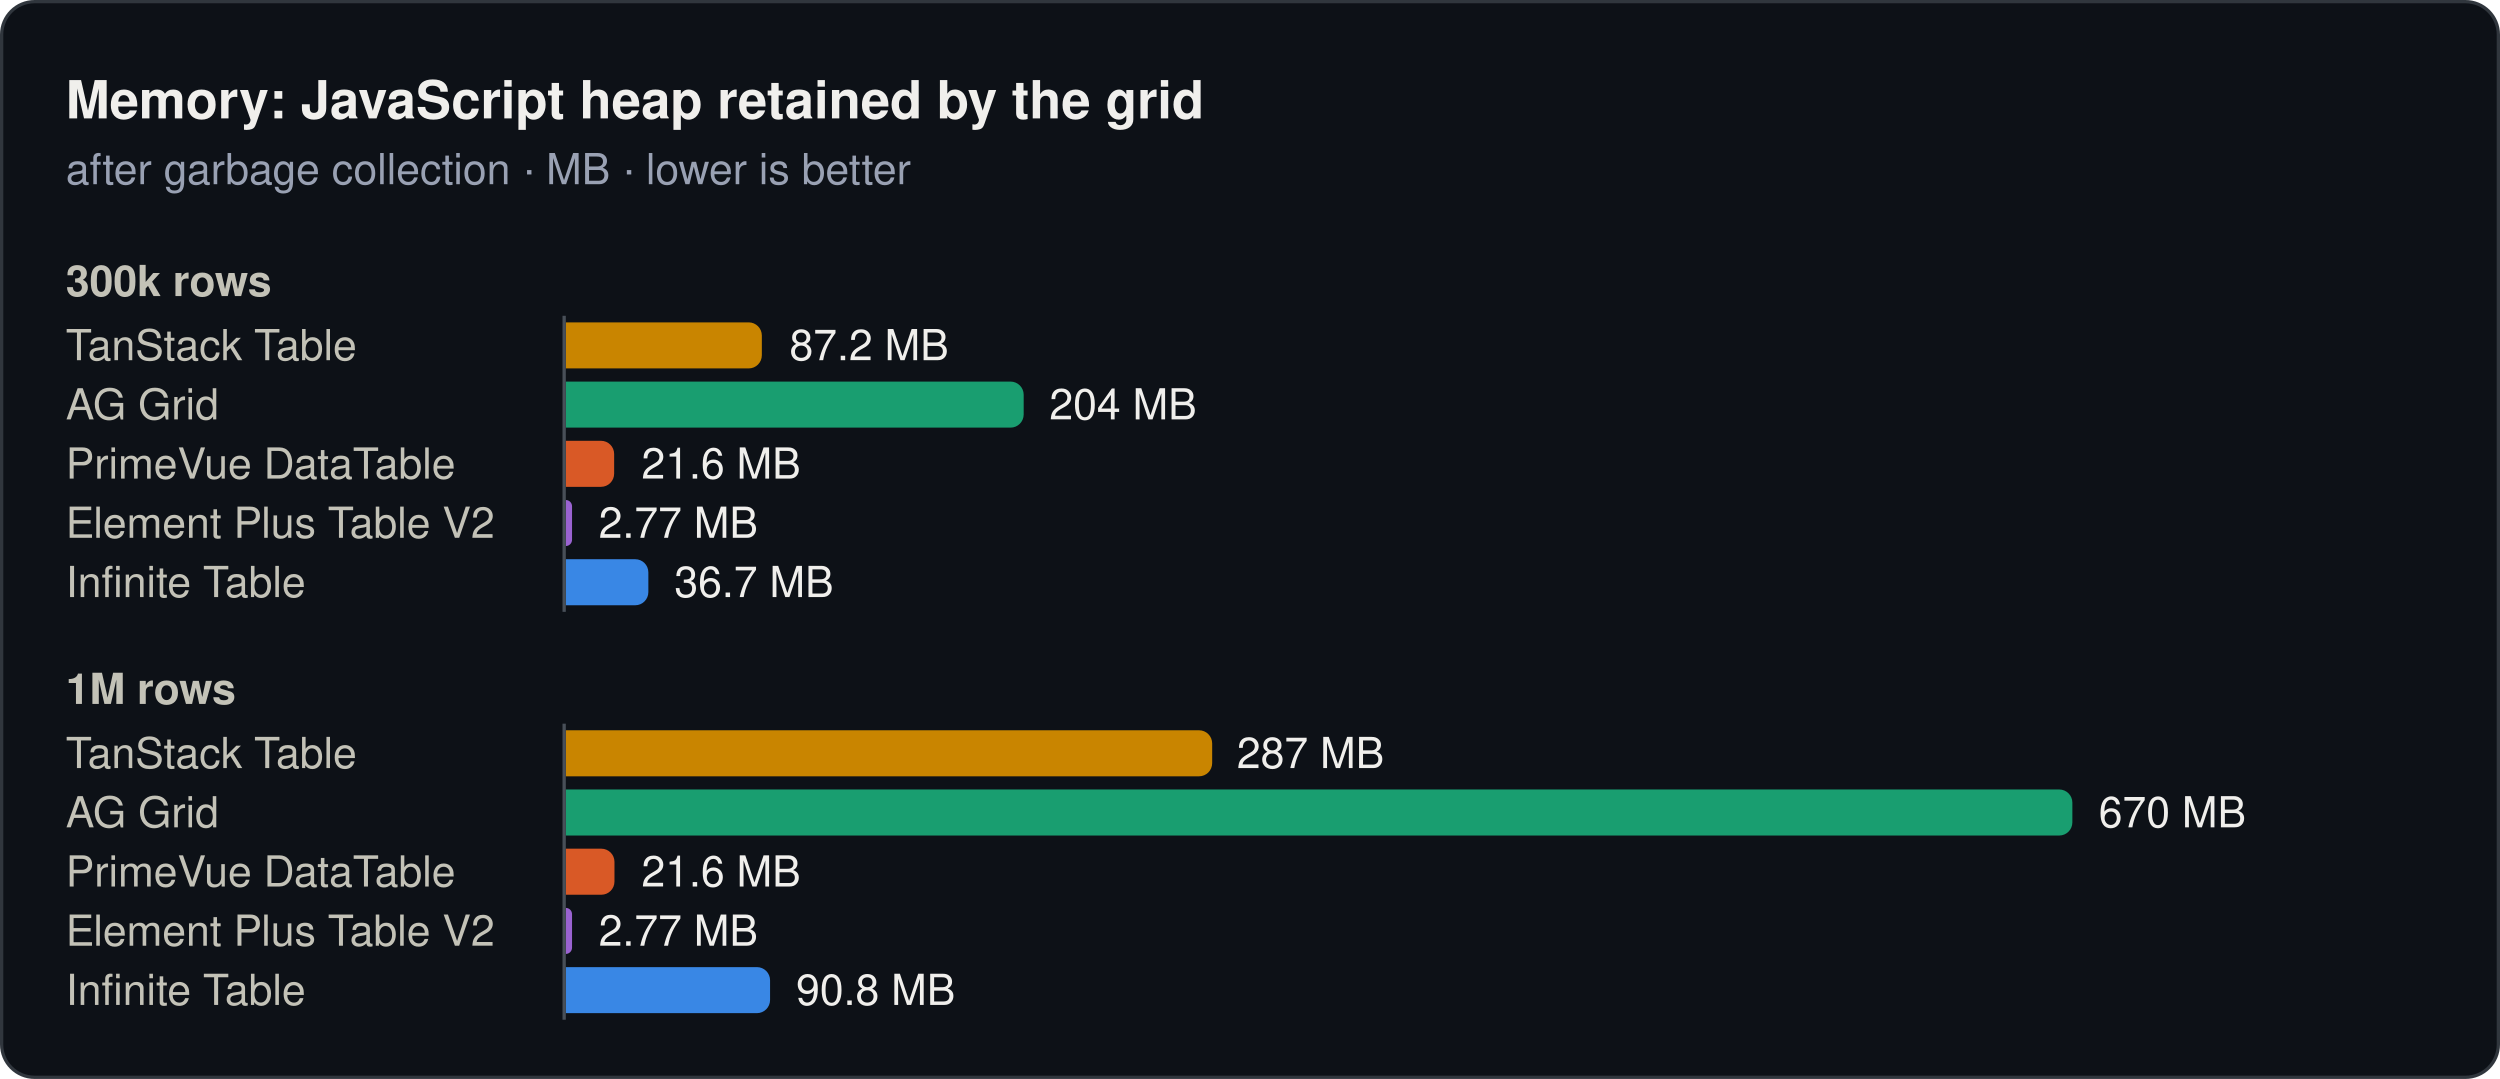
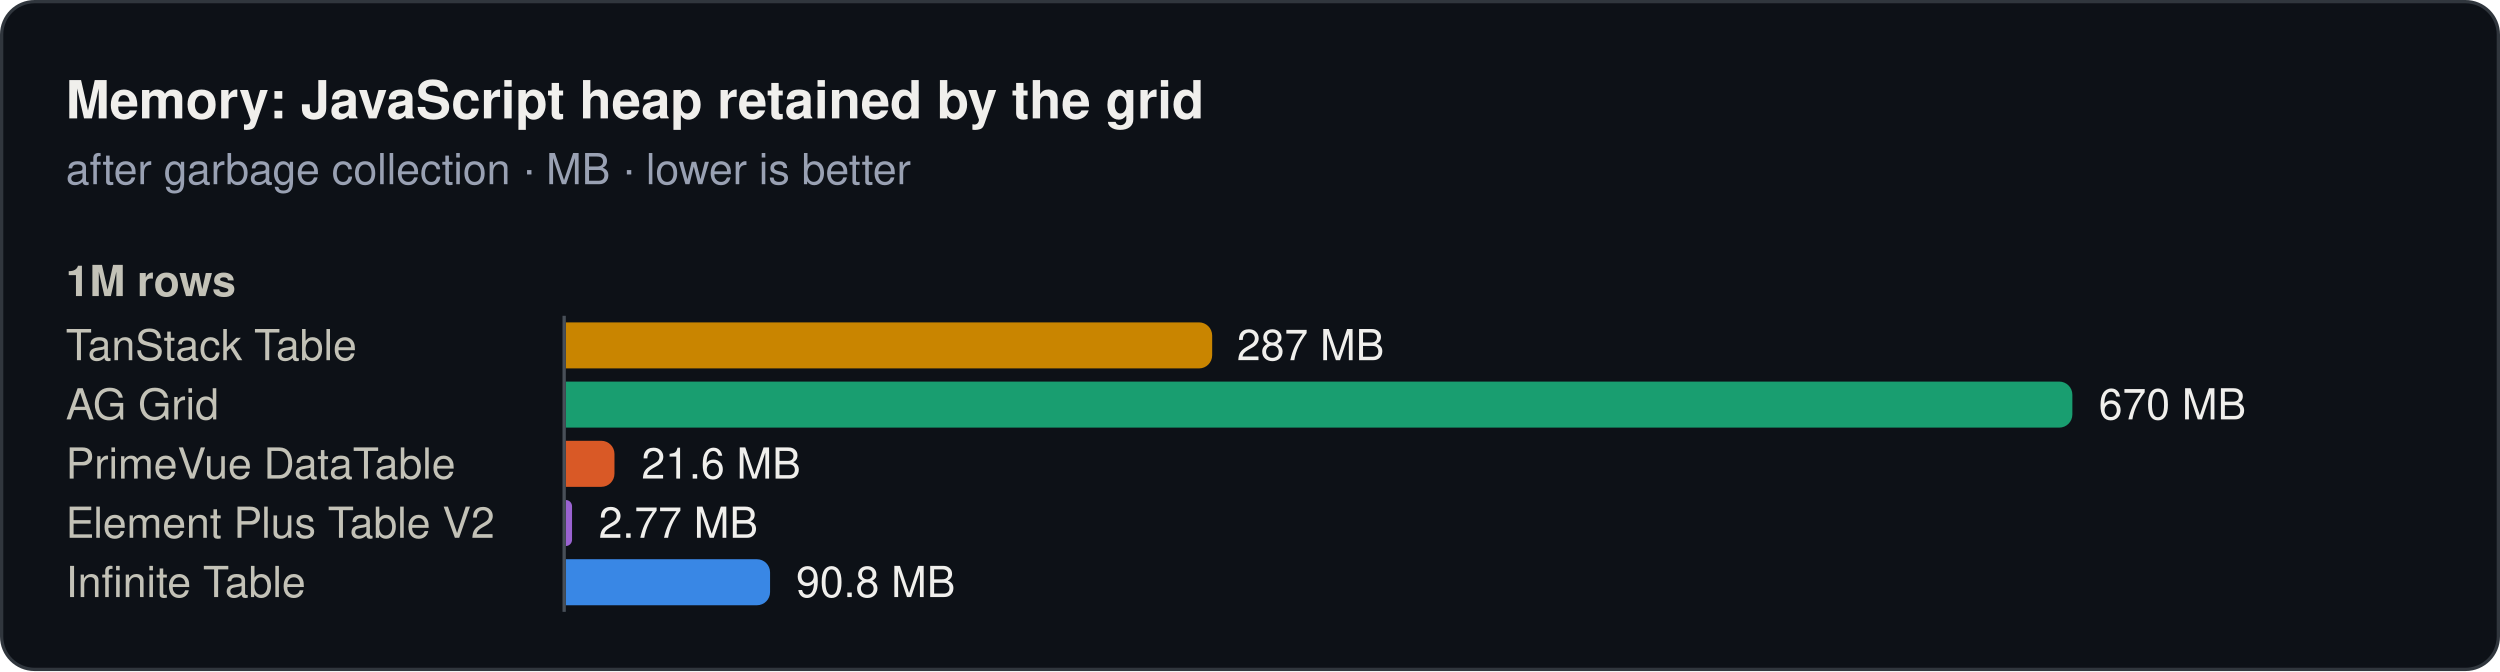
- <svg xmlns="http://www.w3.org/2000/svg" width="760" height="328" viewBox="0 0 760 328" role="img">
-   <rect x="0.5" y="0.5" width="759" height="327" rx="10" fill="#0d1117" stroke="#30363d" />
+ <svg xmlns="http://www.w3.org/2000/svg" width="760" height="204" viewBox="0 0 760 204" role="img">
+   <rect x="0.5" y="0.5" width="759" height="203" rx="10" fill="#0d1117" stroke="#30363d" />
  <text x="20" y="36" font-family="system-ui, -apple-system, 'Segoe UI', Helvetica, Arial, sans-serif" font-size="16" font-weight="600" fill="#f0efec">Memory: JavaScript heap retained by the grid</text>
  <text x="20" y="56" font-family="system-ui, -apple-system, 'Segoe UI', Helvetica, Arial, sans-serif" font-size="13" fill="#99a1b3">after garbage collection · MB · lower is better</text>
-   <text x="20" y="90" font-family="system-ui, -apple-system, 'Segoe UI', Helvetica, Arial, sans-serif" font-size="13" font-weight="600" fill="#c3c2b7">300k rows</text>
+   <text x="20" y="90" font-family="system-ui, -apple-system, 'Segoe UI', Helvetica, Arial, sans-serif" font-size="13" font-weight="600" fill="#c3c2b7">1M rows</text>
  <text x="20" y="109.5" font-family="system-ui, -apple-system, 'Segoe UI', Helvetica, Arial, sans-serif" font-size="13" fill="#c3c2b7">TanStack Table</text>
-   <path d="M172,98H227.6a4,4 0 0 1 4,4V108a4,4 0 0 1 -4,4H172Z" fill="#c98500" />
-   <text x="240" y="109.5" font-family="system-ui, -apple-system, 'Segoe UI', Helvetica, Arial, sans-serif" font-size="13" fill="#f0efec">87.2 MB</text>
+   <path d="M172,98H364.5a4,4 0 0 1 4,4V108a4,4 0 0 1 -4,4H172Z" fill="#c98500" />
+   <text x="376" y="109.5" font-family="system-ui, -apple-system, 'Segoe UI', Helvetica, Arial, sans-serif" font-size="13" fill="#f0efec">287 MB</text>
  <text x="20" y="127.5" font-family="system-ui, -apple-system, 'Segoe UI', Helvetica, Arial, sans-serif" font-size="13" fill="#c3c2b7">AG Grid</text>
-   <path d="M172,116H307.2a4,4 0 0 1 4,4V126a4,4 0 0 1 -4,4H172Z" fill="#199e70" />
-   <text x="319" y="127.5" font-family="system-ui, -apple-system, 'Segoe UI', Helvetica, Arial, sans-serif" font-size="13" fill="#f0efec">204 MB</text>
+   <path d="M172,116H626a4,4 0 0 1 4,4V126a4,4 0 0 1 -4,4H172Z" fill="#199e70" />
+   <text x="638" y="127.5" font-family="system-ui, -apple-system, 'Segoe UI', Helvetica, Arial, sans-serif" font-size="13" fill="#f0efec">670 MB</text>
  <text x="20" y="145.5" font-family="system-ui, -apple-system, 'Segoe UI', Helvetica, Arial, sans-serif" font-size="13" fill="#c3c2b7">PrimeVue DataTable</text>
-   <path d="M172,134H182.7a4,4 0 0 1 4,4V144a4,4 0 0 1 -4,4H172Z" fill="#d95926" />
+   <path d="M172,134H182.8a4,4 0 0 1 4,4V144a4,4 0 0 1 -4,4H172Z" fill="#d95926" />
  <text x="195" y="145.5" font-family="system-ui, -apple-system, 'Segoe UI', Helvetica, Arial, sans-serif" font-size="13" fill="#f0efec">21.6 MB</text>
  <text x="20" y="163.5" font-family="system-ui, -apple-system, 'Segoe UI', Helvetica, Arial, sans-serif" font-size="13" fill="#c3c2b7">Element Plus Table V2</text>
  <path d="M172,152H172a1.9,1.9 0 0 1 1.9,1.9V164.1a1.9,1.9 0 0 1 -1.9,1.9H172Z" fill="#9a63d1" />
  <text x="182" y="163.5" font-family="system-ui, -apple-system, 'Segoe UI', Helvetica, Arial, sans-serif" font-size="13" fill="#f0efec">2.77 MB</text>
  <text x="20" y="181.5" font-family="system-ui, -apple-system, 'Segoe UI', Helvetica, Arial, sans-serif" font-size="13" fill="#c3c2b7">Infinite Table</text>
-   <path d="M172,170H193.1a4,4 0 0 1 4,4V180a4,4 0 0 1 -4,4H172Z" fill="#3987e5" />
-   <text x="205" y="181.5" font-family="system-ui, -apple-system, 'Segoe UI', Helvetica, Arial, sans-serif" font-size="13" fill="#f0efec">36.7 MB</text>
+   <path d="M172,170H230.1a4,4 0 0 1 4,4V180a4,4 0 0 1 -4,4H172Z" fill="#3987e5" />
+   <text x="242" y="181.5" font-family="system-ui, -apple-system, 'Segoe UI', Helvetica, Arial, sans-serif" font-size="13" fill="#f0efec">90.8 MB</text>
  <line x1="171.5" y1="96" x2="171.5" y2="186" stroke="#484f58" stroke-width="1" />
-   <text x="20" y="214" font-family="system-ui, -apple-system, 'Segoe UI', Helvetica, Arial, sans-serif" font-size="13" font-weight="600" fill="#c3c2b7">1M rows</text>
-   <text x="20" y="233.5" font-family="system-ui, -apple-system, 'Segoe UI', Helvetica, Arial, sans-serif" font-size="13" fill="#c3c2b7">TanStack Table</text>
-   <path d="M172,222H364.5a4,4 0 0 1 4,4V232a4,4 0 0 1 -4,4H172Z" fill="#c98500" />
-   <text x="376" y="233.5" font-family="system-ui, -apple-system, 'Segoe UI', Helvetica, Arial, sans-serif" font-size="13" fill="#f0efec">287 MB</text>
-   <text x="20" y="251.5" font-family="system-ui, -apple-system, 'Segoe UI', Helvetica, Arial, sans-serif" font-size="13" fill="#c3c2b7">AG Grid</text>
-   <path d="M172,240H626a4,4 0 0 1 4,4V250a4,4 0 0 1 -4,4H172Z" fill="#199e70" />
-   <text x="638" y="251.5" font-family="system-ui, -apple-system, 'Segoe UI', Helvetica, Arial, sans-serif" font-size="13" fill="#f0efec">670 MB</text>
-   <text x="20" y="269.5" font-family="system-ui, -apple-system, 'Segoe UI', Helvetica, Arial, sans-serif" font-size="13" fill="#c3c2b7">PrimeVue DataTable</text>
-   <path d="M172,258H182.8a4,4 0 0 1 4,4V268a4,4 0 0 1 -4,4H172Z" fill="#d95926" />
-   <text x="195" y="269.5" font-family="system-ui, -apple-system, 'Segoe UI', Helvetica, Arial, sans-serif" font-size="13" fill="#f0efec">21.6 MB</text>
-   <text x="20" y="287.5" font-family="system-ui, -apple-system, 'Segoe UI', Helvetica, Arial, sans-serif" font-size="13" fill="#c3c2b7">Element Plus Table V2</text>
-   <path d="M172,276H172a1.9,1.9 0 0 1 1.9,1.9V288.1a1.9,1.9 0 0 1 -1.9,1.9H172Z" fill="#9a63d1" />
-   <text x="182" y="287.5" font-family="system-ui, -apple-system, 'Segoe UI', Helvetica, Arial, sans-serif" font-size="13" fill="#f0efec">2.77 MB</text>
-   <text x="20" y="305.5" font-family="system-ui, -apple-system, 'Segoe UI', Helvetica, Arial, sans-serif" font-size="13" fill="#c3c2b7">Infinite Table</text>
-   <path d="M172,294H230.1a4,4 0 0 1 4,4V304a4,4 0 0 1 -4,4H172Z" fill="#3987e5" />
-   <text x="242" y="305.5" font-family="system-ui, -apple-system, 'Segoe UI', Helvetica, Arial, sans-serif" font-size="13" fill="#f0efec">90.8 MB</text>
-   <line x1="171.5" y1="220" x2="171.5" y2="310" stroke="#484f58" stroke-width="1" />
</svg>
